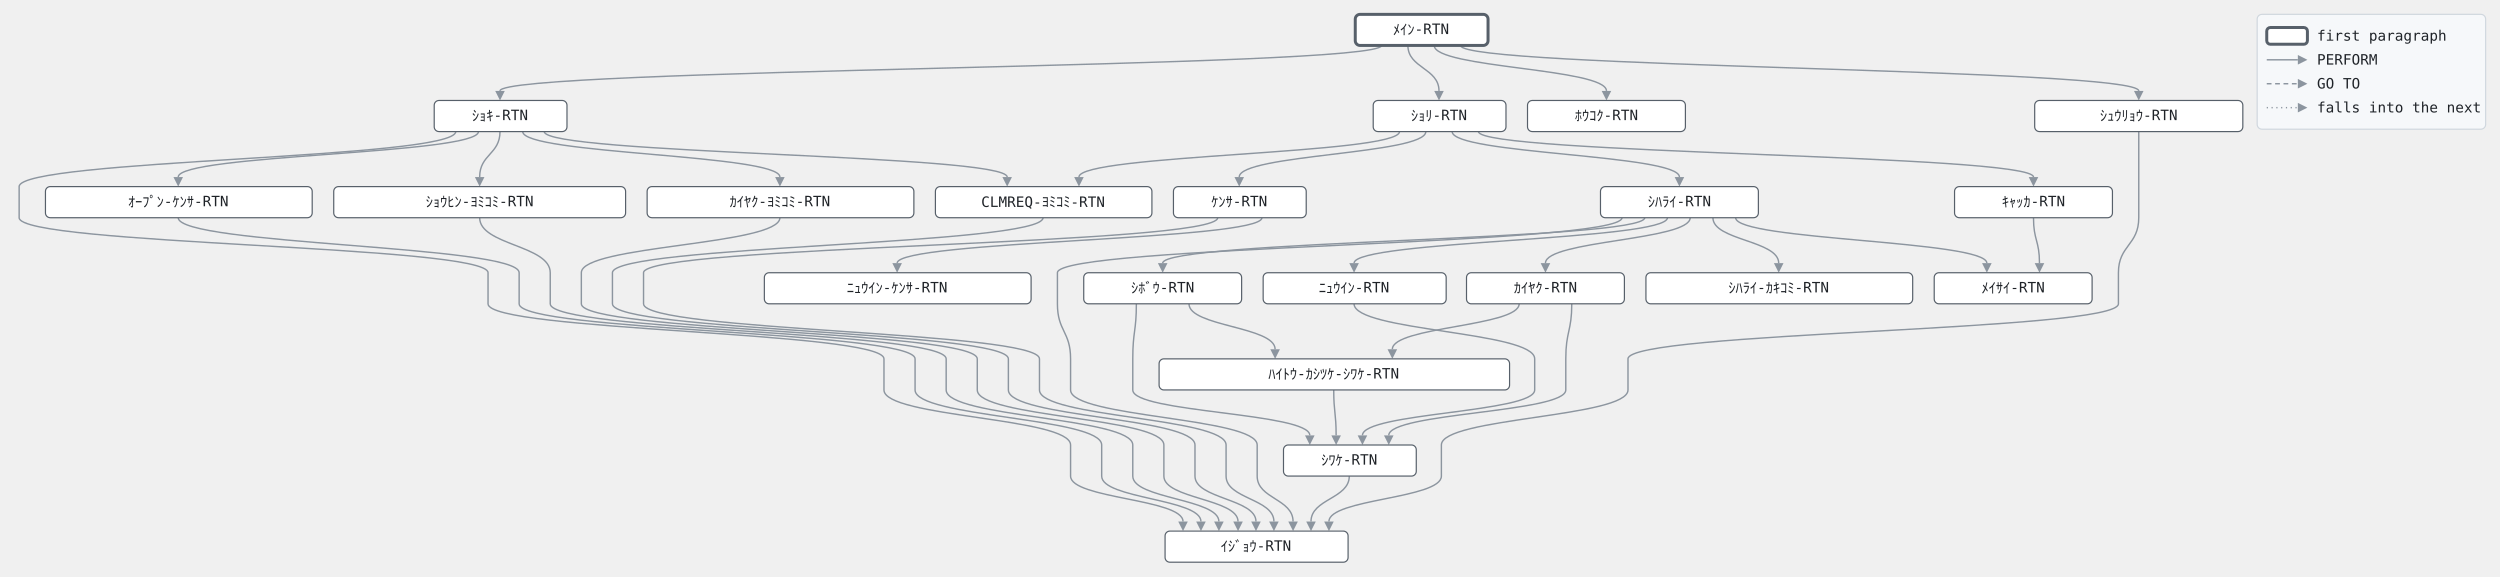
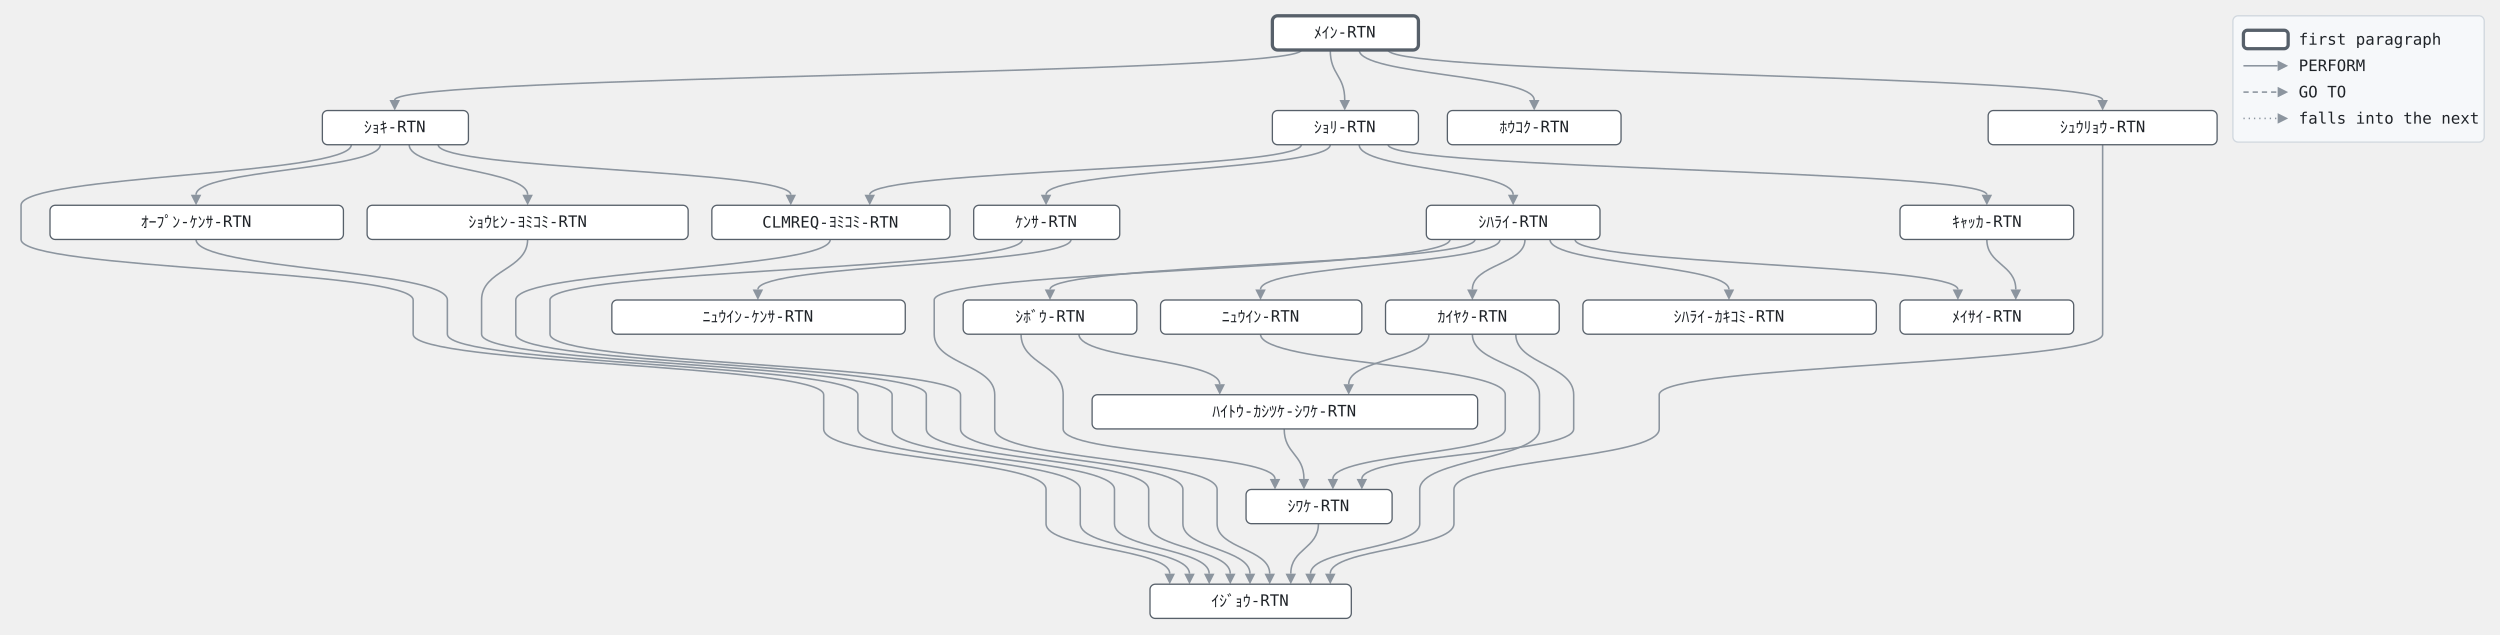
- <svg xmlns="http://www.w3.org/2000/svg" width="2090" height="482" viewBox="0 0 2090 482" font-family="ui-monospace, SFMono-Regular, Menlo, Consolas, monospace" font-size="12">
+ <svg xmlns="http://www.w3.org/2000/svg" width="1900" height="482" viewBox="0 0 1900 482" font-family="ui-monospace, SFMono-Regular, Menlo, Consolas, monospace" font-size="12">
  <style>
.box { fill: #ffffff; stroke: #57606a; stroke-width: 1 }
.box.emphasis { stroke-width: 2.5 }
.box.data { fill: #e8eef6; stroke: #8c959f }
.box.external { fill: #fbecd0; stroke: #a16207; stroke-width: 2 }
.box.dashed { stroke-dasharray: 4 3 }
.label { fill: #1f2328 }
.label.first { font-weight: 600 }
.edge { fill: none; stroke: #8c959f; stroke-width: 1.2 }
.edge.dashed { stroke-dasharray: 4 3 }
.edge.dotted { stroke-dasharray: 1 3 }
.head { fill: #8c959f }
.legend { fill: #f6f8fa; stroke: #d0d7de }
.edge-label { fill: #57606a; font-size: 11px; paint-order: stroke; stroke: #ffffff; stroke-width: 4px; stroke-linejoin: round }
.box.highlight { stroke: #c2410c; stroke-width: 2.5 }
.edge.highlight { stroke: #c2410c; stroke-width: 2 }
.head.highlight { fill: #c2410c }
@media (prefers-color-scheme: dark) {
  .box { fill: #161b22; stroke: #8b949e }
  .box.data { fill: #1f2a3a; stroke: #6e7681 }
  .box.external { fill: #3a2c12; stroke: #d6a64a }
  .label { fill: #e6edf3 }
  .edge { stroke: #6e7681 }
  .head { fill: #6e7681 }
  .legend { fill: #0d1117; stroke: #30363d }
  .edge-label { fill: #9da5ae; stroke: #0d1117 }
  .box.highlight, .edge.highlight { stroke: #fb923c }
  .head.highlight { fill: #fb923c }
}
</style>
  <defs>
    <marker id="arrow" viewBox="0 0 8 8" refX="0" refY="4" markerUnits="userSpaceOnUse" markerWidth="8" markerHeight="8" orient="auto-start-reverse">
      <path class="head" d="M0,0 L8,4 L0,8 z" />
    </marker>
    <marker id="arrow-highlight" viewBox="0 0 8 8" refX="0" refY="4" markerUnits="userSpaceOnUse" markerWidth="8" markerHeight="8" orient="auto-start-reverse">
      <path class="head highlight" d="M0,0 L8,4 L0,8 z" />
    </marker>
  </defs>
-   <path class="edge" d="M1155,38 C1155,57 418,57 418,76" marker-end="url(#arrow)" />
-   <path class="edge" d="M1177,38 C1177,57 1203,57 1203,76" marker-end="url(#arrow)" />
-   <path class="edge" d="M1199,38 C1199,57 1343,57 1343,76" marker-end="url(#arrow)" />
-   <path class="edge" d="M1221,38 C1221,57 1788,57 1788,76" marker-end="url(#arrow)" />
-   <path class="edge" d="M400,110 C400,129 149,129 149,148" marker-end="url(#arrow)" />
-   <path class="edge" d="M418,110 C418,129 401,129 401,148" marker-end="url(#arrow)" />
-   <path class="edge" d="M437,110 C437,129 652,129 652,148" marker-end="url(#arrow)" />
-   <path class="edge" d="M381,110 C381,133 16,133 16,156 L16,182 C16,205 408,205 408,228 L408,254 C408,277 739,277 739,300 L739,326 C739,349 895,349 895,372 L895,398 C895,417 989,417 989,436" marker-end="url(#arrow)" />
-   <path class="edge" d="M455,110 C455,129 842,129 842,148" marker-end="url(#arrow)" />
-   <path class="edge" d="M149,182 C149,205 434,205 434,228 L434,254 C434,277 765,277 765,300 L765,326 C765,349 921,349 921,372 L921,398 C921,417 1004,417 1004,436" marker-end="url(#arrow)" />
-   <path class="edge" d="M652,182 C652,205 486,205 486,228 L486,254 C486,277 817,277 817,300 L817,326 C817,349 973,349 973,372 L973,398 C973,417 1035,417 1035,436" marker-end="url(#arrow)" />
-   <path class="edge" d="M872,182 C872,205 512,205 512,228 L512,254 C512,277 843,277 843,300 L843,326 C843,349 999,349 999,372 L999,398 C999,417 1050,417 1050,436" marker-end="url(#arrow)" />
-   <path class="edge" d="M1192,110 C1192,129 1036,129 1036,148" marker-end="url(#arrow)" />
-   <path class="edge" d="M1214,110 C1214,129 1404,129 1404,148" marker-end="url(#arrow)" />
-   <path class="edge" d="M1236,110 C1236,129 1700,129 1700,148" marker-end="url(#arrow)" />
-   <path class="edge" d="M1170,110 C1170,129 902,129 902,148" marker-end="url(#arrow)" />
-   <path class="edge" d="M1018,182 C1018,205 538,205 538,228 L538,254 C538,277 869,277 869,300 L869,326 C869,349 1025,349 1025,372 L1025,398 C1025,417 1065,417 1065,436" marker-end="url(#arrow)" />
-   <path class="edge" d="M1055,182 C1055,201 750,201 750,220" marker-end="url(#arrow)" />
-   <path class="edge" d="M1375,182 C1375,201 972,201 972,220" marker-end="url(#arrow)" />
-   <path class="edge" d="M1394,182 C1394,201 1132,201 1132,220" marker-end="url(#arrow)" />
-   <path class="edge" d="M1413,182 C1413,201 1292,201 1292,220" marker-end="url(#arrow)" />
-   <path class="edge" d="M1432,182 C1432,201 1487,201 1487,220" marker-end="url(#arrow)" />
-   <path class="edge" d="M1356,182 C1356,205 884,205 884,228 L884,254 C884,277 895,277 895,300 L895,326 C895,349 1051,349 1051,372 L1051,398 C1051,417 1081,417 1081,436" marker-end="url(#arrow)" />
-   <path class="edge" d="M1451,182 C1451,201 1661,201 1661,220" marker-end="url(#arrow)" />
-   <path class="edge" d="M950,254 C950,277 947,277 947,300 L947,326 C947,345 1095,345 1095,364" marker-end="url(#arrow)" />
-   <path class="edge" d="M994,254 C994,273 1066,273 1066,292" marker-end="url(#arrow)" />
-   <path class="edge" d="M1132,254 C1132,277 1283,277 1283,300 L1283,326 C1283,345 1139,345 1139,364" marker-end="url(#arrow)" />
-   <path class="edge" d="M1314,254 C1314,277 1309,277 1309,300 L1309,326 C1309,345 1161,345 1161,364" marker-end="url(#arrow)" />
-   <path class="edge" d="M1270,254 C1270,273 1164,273 1164,292" marker-end="url(#arrow)" />
-   <path class="edge" d="M1115,326 C1115,345 1117,345 1117,364" marker-end="url(#arrow)" />
-   <path class="edge" d="M1128,398 C1128,417 1096,417 1096,436" marker-end="url(#arrow)" />
-   <path class="edge" d="M1700,182 C1700,201 1705,201 1705,220" marker-end="url(#arrow)" />
-   <path class="edge" d="M1788,110 C1788,133 1788,133 1788,156 L1788,182 C1788,205 1771,205 1771,228 L1771,254 C1771,277 1361,277 1361,300 L1361,326 C1361,349 1205,349 1205,372 L1205,398 C1205,417 1111,417 1111,436" marker-end="url(#arrow)" />
-   <path class="edge" d="M401,182 C401,205 460,205 460,228 L460,254 C460,277 791,277 791,300 L791,326 C791,349 947,349 947,372 L947,398 C947,417 1019,417 1019,436" marker-end="url(#arrow)" />
-   <a href="../../../gondwana/programs/GLD030.cbl#L187">
-     <rect class="box emphasis" x="1133" y="12" width="111" height="26" rx="4" />
-     <text class="label" x="1188" y="29" text-anchor="middle">ﾒｲﾝ-RTN</text>
+   <path class="edge" d="M989,38 C989,57 300,57 300,76" marker-end="url(#arrow)" />
+   <path class="edge" d="M1011,38 C1011,57 1022,57 1022,76" marker-end="url(#arrow)" />
+   <path class="edge" d="M1033,38 C1033,57 1166,57 1166,76" marker-end="url(#arrow)" />
+   <path class="edge" d="M1055,38 C1055,57 1598,57 1598,76" marker-end="url(#arrow)" />
+   <path class="edge" d="M289,110 C289,129 149,129 149,148" marker-end="url(#arrow)" />
+   <path class="edge" d="M311,110 C311,129 401,129 401,148" marker-end="url(#arrow)" />
+   <path class="edge" d="M267,110 C267,133 16,133 16,156 L16,182 C16,205 314,205 314,228 L314,254 C314,277 626,277 626,300 L626,326 C626,349 795,349 795,372 L795,398 C795,417 889,417 889,436" marker-end="url(#arrow)" />
+   <path class="edge" d="M333,110 C333,129 601,129 601,148" marker-end="url(#arrow)" />
+   <path class="edge" d="M149,182 C149,205 340,205 340,228 L340,254 C340,277 652,277 652,300 L652,326 C652,349 821,349 821,372 L821,398 C821,417 904,417 904,436" marker-end="url(#arrow)" />
+   <path class="edge" d="M631,182 C631,205 392,205 392,228 L392,254 C392,277 704,277 704,300 L704,326 C704,349 873,349 873,372 L873,398 C873,417 935,417 935,436" marker-end="url(#arrow)" />
+   <path class="edge" d="M1011,110 C1011,129 795,129 795,148" marker-end="url(#arrow)" />
+   <path class="edge" d="M1033,110 C1033,129 1150,129 1150,148" marker-end="url(#arrow)" />
+   <path class="edge" d="M1055,110 C1055,129 1510,129 1510,148" marker-end="url(#arrow)" />
+   <path class="edge" d="M989,110 C989,129 661,129 661,148" marker-end="url(#arrow)" />
+   <path class="edge" d="M777,182 C777,205 418,205 418,228 L418,254 C418,277 730,277 730,300 L730,326 C730,349 899,349 899,372 L899,398 C899,417 950,417 950,436" marker-end="url(#arrow)" />
+   <path class="edge" d="M814,182 C814,201 576,201 576,220" marker-end="url(#arrow)" />
+   <path class="edge" d="M1121,182 C1121,201 798,201 798,220" marker-end="url(#arrow)" />
+   <path class="edge" d="M1140,182 C1140,201 958,201 958,220" marker-end="url(#arrow)" />
+   <path class="edge" d="M1159,182 C1159,201 1119,201 1119,220" marker-end="url(#arrow)" />
+   <path class="edge" d="M1178,182 C1178,201 1314,201 1314,220" marker-end="url(#arrow)" />
+   <path class="edge" d="M1102,182 C1102,205 710,205 710,228 L710,254 C710,277 756,277 756,300 L756,326 C756,349 925,349 925,372 L925,398 C925,417 965,417 965,436" marker-end="url(#arrow)" />
+   <path class="edge" d="M1197,182 C1197,201 1488,201 1488,220" marker-end="url(#arrow)" />
+   <path class="edge" d="M776,254 C776,277 808,277 808,300 L808,326 C808,345 969,345 969,364" marker-end="url(#arrow)" />
+   <path class="edge" d="M820,254 C820,273 927,273 927,292" marker-end="url(#arrow)" />
+   <path class="edge" d="M958,254 C958,277 1144,277 1144,300 L1144,326 C1144,345 1013,345 1013,364" marker-end="url(#arrow)" />
+   <path class="edge" d="M1119,254 C1119,277 1170,277 1170,300 L1170,326 C1170,349 1079,349 1079,372 L1079,398 C1079,417 996,417 996,436" marker-end="url(#arrow)" />
+   <path class="edge" d="M1152,254 C1152,277 1196,277 1196,300 L1196,326 C1196,345 1035,345 1035,364" marker-end="url(#arrow)" />
+   <path class="edge" d="M1086,254 C1086,273 1025,273 1025,292" marker-end="url(#arrow)" />
+   <path class="edge" d="M976,326 C976,345 991,345 991,364" marker-end="url(#arrow)" />
+   <path class="edge" d="M1002,398 C1002,417 981,417 981,436" marker-end="url(#arrow)" />
+   <path class="edge" d="M1510,182 C1510,201 1532,201 1532,220" marker-end="url(#arrow)" />
+   <path class="edge" d="M1598,110 C1598,133 1598,133 1598,156 L1598,182 C1598,205 1598,205 1598,228 L1598,254 C1598,277 1261,277 1261,300 L1261,326 C1261,349 1105,349 1105,372 L1105,398 C1105,417 1011,417 1011,436" marker-end="url(#arrow)" />
+   <path class="edge" d="M401,182 C401,205 366,205 366,228 L366,254 C366,277 678,277 678,300 L678,326 C678,349 847,349 847,372 L847,398 C847,417 919,417 919,436" marker-end="url(#arrow)" />
+   <a href="../../../gondwana/programs/GLD030.cbl#L177">
+     <rect class="box emphasis" x="967" y="12" width="111" height="26" rx="4" />
+     <text class="label" x="1022" y="29" text-anchor="middle">ﾒｲﾝ-RTN</text>
  </a>
-   <a href="../../../gondwana/programs/GLD030.cbl#L198">
-     <rect class="box" x="363" y="84" width="111" height="26" rx="4" />
-     <text class="label" x="418" y="101" text-anchor="middle">ｼｮｷ-RTN</text>
+   <a href="../../../gondwana/programs/GLD030.cbl#L188">
+     <rect class="box" x="245" y="84" width="111" height="26" rx="4" />
+     <text class="label" x="300" y="101" text-anchor="middle">ｼｮｷ-RTN</text>
  </a>
-   <a href="../../../gondwana/programs/GLD030.cbl#L232">
+   <a href="../../../gondwana/programs/GLD030.cbl#L221">
    <rect class="box" x="38" y="156" width="223" height="26" rx="4" />
    <text class="label" x="149" y="173" text-anchor="middle">ｵｰﾌﾟﾝ-ｹﾝｻ-RTN</text>
  </a>
+   <a href="../../../gondwana/programs/GLD030.cbl#L257">
+     <rect class="box" x="541" y="156" width="181" height="26" rx="4" />
+     <text class="label" x="631" y="173" text-anchor="middle">CLMREQ-ﾖﾐｺﾐ-RTN</text>
+   </a>
  <a href="../../../gondwana/programs/GLD030.cbl#L272">
-     <rect class="box" x="541" y="156" width="223" height="26" rx="4" />
-     <text class="label" x="652" y="173" text-anchor="middle">ｶｲﾔｸ-ﾖﾐｺﾐ-RTN</text>
+     <rect class="box" x="967" y="84" width="111" height="26" rx="4" />
+     <text class="label" x="1022" y="101" text-anchor="middle">ｼｮﾘ-RTN</text>
  </a>
-   <a href="../../../gondwana/programs/GLD030.cbl#L294">
-     <rect class="box" x="782" y="156" width="181" height="26" rx="4" />
-     <text class="label" x="872" y="173" text-anchor="middle">CLMREQ-ﾖﾐｺﾐ-RTN</text>
+   <a href="../../../gondwana/programs/GLD030.cbl#L284">
+     <rect class="box" x="740" y="156" width="111" height="26" rx="4" />
+     <text class="label" x="795" y="173" text-anchor="middle">ｹﾝｻ-RTN</text>
  </a>
-   <a href="../../../gondwana/programs/GLD030.cbl#L309">
-     <rect class="box" x="1148" y="84" width="111" height="26" rx="4" />
-     <text class="label" x="1203" y="101" text-anchor="middle">ｼｮﾘ-RTN</text>
+   <a href="../../../gondwana/programs/GLD030.cbl#L340">
+     <rect class="box" x="465" y="228" width="223" height="26" rx="4" />
+     <text class="label" x="576" y="245" text-anchor="middle">ﾆｭｳｲﾝ-ｹﾝｻ-RTN</text>
  </a>
-   <a href="../../../gondwana/programs/GLD030.cbl#L321">
-     <rect class="box" x="981" y="156" width="111" height="26" rx="4" />
-     <text class="label" x="1036" y="173" text-anchor="middle">ｹﾝｻ-RTN</text>
+   <a href="../../../gondwana/programs/GLD030.cbl#L360">
+     <rect class="box" x="1084" y="156" width="132" height="26" rx="4" />
+     <text class="label" x="1150" y="173" text-anchor="middle">ｼﾊﾗｲ-RTN</text>
  </a>
-   <a href="../../../gondwana/programs/GLD030.cbl#L377">
-     <rect class="box" x="639" y="228" width="223" height="26" rx="4" />
-     <text class="label" x="750" y="245" text-anchor="middle">ﾆｭｳｲﾝ-ｹﾝｻ-RTN</text>
+   <a href="../../../gondwana/programs/GLD030.cbl#L388">
+     <rect class="box" x="732" y="228" width="132" height="26" rx="4" />
+     <text class="label" x="798" y="245" text-anchor="middle">ｼﾎﾞｳ-RTN</text>
  </a>
-   <a href="../../../gondwana/programs/GLD030.cbl#L397">
-     <rect class="box" x="1338" y="156" width="132" height="26" rx="4" />
-     <text class="label" x="1404" y="173" text-anchor="middle">ｼﾊﾗｲ-RTN</text>
+   <a href="../../../gondwana/programs/GLD030.cbl#L404">
+     <rect class="box" x="882" y="228" width="153" height="26" rx="4" />
+     <text class="label" x="958" y="245" text-anchor="middle">ﾆｭｳｲﾝ-RTN</text>
  </a>
-   <a href="../../../gondwana/programs/GLD030.cbl#L425">
-     <rect class="box" x="906" y="228" width="132" height="26" rx="4" />
-     <text class="label" x="972" y="245" text-anchor="middle">ｼﾎﾞｳ-RTN</text>
+   <a href="../../../gondwana/programs/GLD030.cbl#L424">
+     <rect class="box" x="1053" y="228" width="132" height="26" rx="4" />
+     <text class="label" x="1119" y="245" text-anchor="middle">ｶｲﾔｸ-RTN</text>
  </a>
-   <a href="../../../gondwana/programs/GLD030.cbl#L441">
-     <rect class="box" x="1056" y="228" width="153" height="26" rx="4" />
-     <text class="label" x="1132" y="245" text-anchor="middle">ﾆｭｳｲﾝ-RTN</text>
+   <a href="../../../gondwana/programs/GLD030.cbl#L450">
+     <rect class="box" x="830" y="300" width="293" height="26" rx="4" />
+     <text class="label" x="976" y="317" text-anchor="middle">ﾊｲﾄｳ-ｶｼﾂｹ-ｼﾜｹ-RTN</text>
  </a>
-   <a href="../../../gondwana/programs/GLD030.cbl#L461">
-     <rect class="box" x="1226" y="228" width="132" height="26" rx="4" />
-     <text class="label" x="1292" y="245" text-anchor="middle">ｶｲﾔｸ-RTN</text>
+   <a href="../../../gondwana/programs/GLD030.cbl#L469">
+     <rect class="box" x="947" y="372" width="111" height="26" rx="4" />
+     <text class="label" x="1002" y="389" text-anchor="middle">ｼﾜｹ-RTN</text>
  </a>
-   <a href="../../../gondwana/programs/GLD030.cbl#L500">
-     <rect class="box" x="969" y="300" width="293" height="26" rx="4" />
-     <text class="label" x="1115" y="317" text-anchor="middle">ﾊｲﾄｳ-ｶｼﾂｹ-ｼﾜｹ-RTN</text>
+   <a href="../../../gondwana/programs/GLD030.cbl#L485">
+     <rect class="box" x="1203" y="228" width="223" height="26" rx="4" />
+     <text class="label" x="1314" y="245" text-anchor="middle">ｼﾊﾗｲ-ｶｷｺﾐ-RTN</text>
  </a>
-   <a href="../../../gondwana/programs/GLD030.cbl#L519">
-     <rect class="box" x="1073" y="372" width="111" height="26" rx="4" />
-     <text class="label" x="1128" y="389" text-anchor="middle">ｼﾜｹ-RTN</text>
+   <a href="../../../gondwana/programs/GLD030.cbl#L499">
+     <rect class="box" x="1444" y="156" width="132" height="26" rx="4" />
+     <text class="label" x="1510" y="173" text-anchor="middle">ｷｬｯｶ-RTN</text>
  </a>
-   <a href="../../../gondwana/programs/GLD030.cbl#L535">
-     <rect class="box" x="1376" y="228" width="223" height="26" rx="4" />
-     <text class="label" x="1487" y="245" text-anchor="middle">ｼﾊﾗｲ-ｶｷｺﾐ-RTN</text>
+   <a href="../../../gondwana/programs/GLD030.cbl#L512">
+     <rect class="box" x="1444" y="228" width="132" height="26" rx="4" />
+     <text class="label" x="1510" y="245" text-anchor="middle">ﾒｲｻｲ-RTN</text>
  </a>
-   <a href="../../../gondwana/programs/GLD030.cbl#L549">
-     <rect class="box" x="1634" y="156" width="132" height="26" rx="4" />
-     <text class="label" x="1700" y="173" text-anchor="middle">ｷｬｯｶ-RTN</text>
+   <a href="../../../gondwana/programs/GLD030.cbl#L522">
+     <rect class="box" x="1100" y="84" width="132" height="26" rx="4" />
+     <text class="label" x="1166" y="101" text-anchor="middle">ﾎｳｺｸ-RTN</text>
  </a>
-   <a href="../../../gondwana/programs/GLD030.cbl#L562">
-     <rect class="box" x="1617" y="228" width="132" height="26" rx="4" />
-     <text class="label" x="1683" y="245" text-anchor="middle">ﾒｲｻｲ-RTN</text>
+   <a href="../../../gondwana/programs/GLD030.cbl#L541">
+     <rect class="box" x="1511" y="84" width="174" height="26" rx="4" />
+     <text class="label" x="1598" y="101" text-anchor="middle">ｼｭｳﾘｮｳ-RTN</text>
  </a>
-   <a href="../../../gondwana/programs/GLD030.cbl#L572">
-     <rect class="box" x="1277" y="84" width="132" height="26" rx="4" />
-     <text class="label" x="1343" y="101" text-anchor="middle">ﾎｳｺｸ-RTN</text>
-   </a>
-   <a href="../../../gondwana/programs/GLD030.cbl#L591">
-     <rect class="box" x="1701" y="84" width="174" height="26" rx="4" />
-     <text class="label" x="1788" y="101" text-anchor="middle">ｼｭｳﾘｮｳ-RTN</text>
-   </a>
-   <a href="../../../gondwana/programs/GLD030.cbl#L606">
-     <rect class="box" x="974" y="444" width="153" height="26" rx="4" />
-     <text class="label" x="1050" y="461" text-anchor="middle">ｲｼﾞｮｳ-RTN</text>
+   <a href="../../../gondwana/programs/GLD030.cbl#L556">
+     <rect class="box" x="874" y="444" width="153" height="26" rx="4" />
+     <text class="label" x="950" y="461" text-anchor="middle">ｲｼﾞｮｳ-RTN</text>
  </a>
  <a href="../../../gondwana/copybooks/PRDLOD.cpy#L16">
    <rect class="box" x="279" y="156" width="244" height="26" rx="4" />
    <text class="label" x="401" y="173" text-anchor="middle">ｼｮｳﾋﾝ-ﾖﾐｺﾐ-RTN</text>
  </a>
  <g class="legend-keys">
-     <rect class="legend" x="1887" y="12" width="191" height="96" rx="4" />
-     <rect class="box emphasis" x="1895" y="23" width="34" height="14" rx="3" />
-     <text class="label" x="1937" y="34">first paragraph</text>
-     <path class="edge" d="M1895,50 L1921,50" marker-end="url(#arrow)" />
-     <text class="label" x="1937" y="54">PERFORM</text>
-     <path class="edge dashed" d="M1895,70 L1921,70" marker-end="url(#arrow)" />
-     <text class="label" x="1937" y="74">GO TO</text>
-     <path class="edge dotted" d="M1895,90 L1921,90" marker-end="url(#arrow)" />
-     <text class="label" x="1937" y="94">falls into the next</text>
+     <rect class="legend" x="1697" y="12" width="191" height="96" rx="4" />
+     <rect class="box emphasis" x="1705" y="23" width="34" height="14" rx="3" />
+     <text class="label" x="1747" y="34">first paragraph</text>
+     <path class="edge" d="M1705,50 L1731,50" marker-end="url(#arrow)" />
+     <text class="label" x="1747" y="54">PERFORM</text>
+     <path class="edge dashed" d="M1705,70 L1731,70" marker-end="url(#arrow)" />
+     <text class="label" x="1747" y="74">GO TO</text>
+     <path class="edge dotted" d="M1705,90 L1731,90" marker-end="url(#arrow)" />
+     <text class="label" x="1747" y="94">falls into the next</text>
  </g>
</svg>
